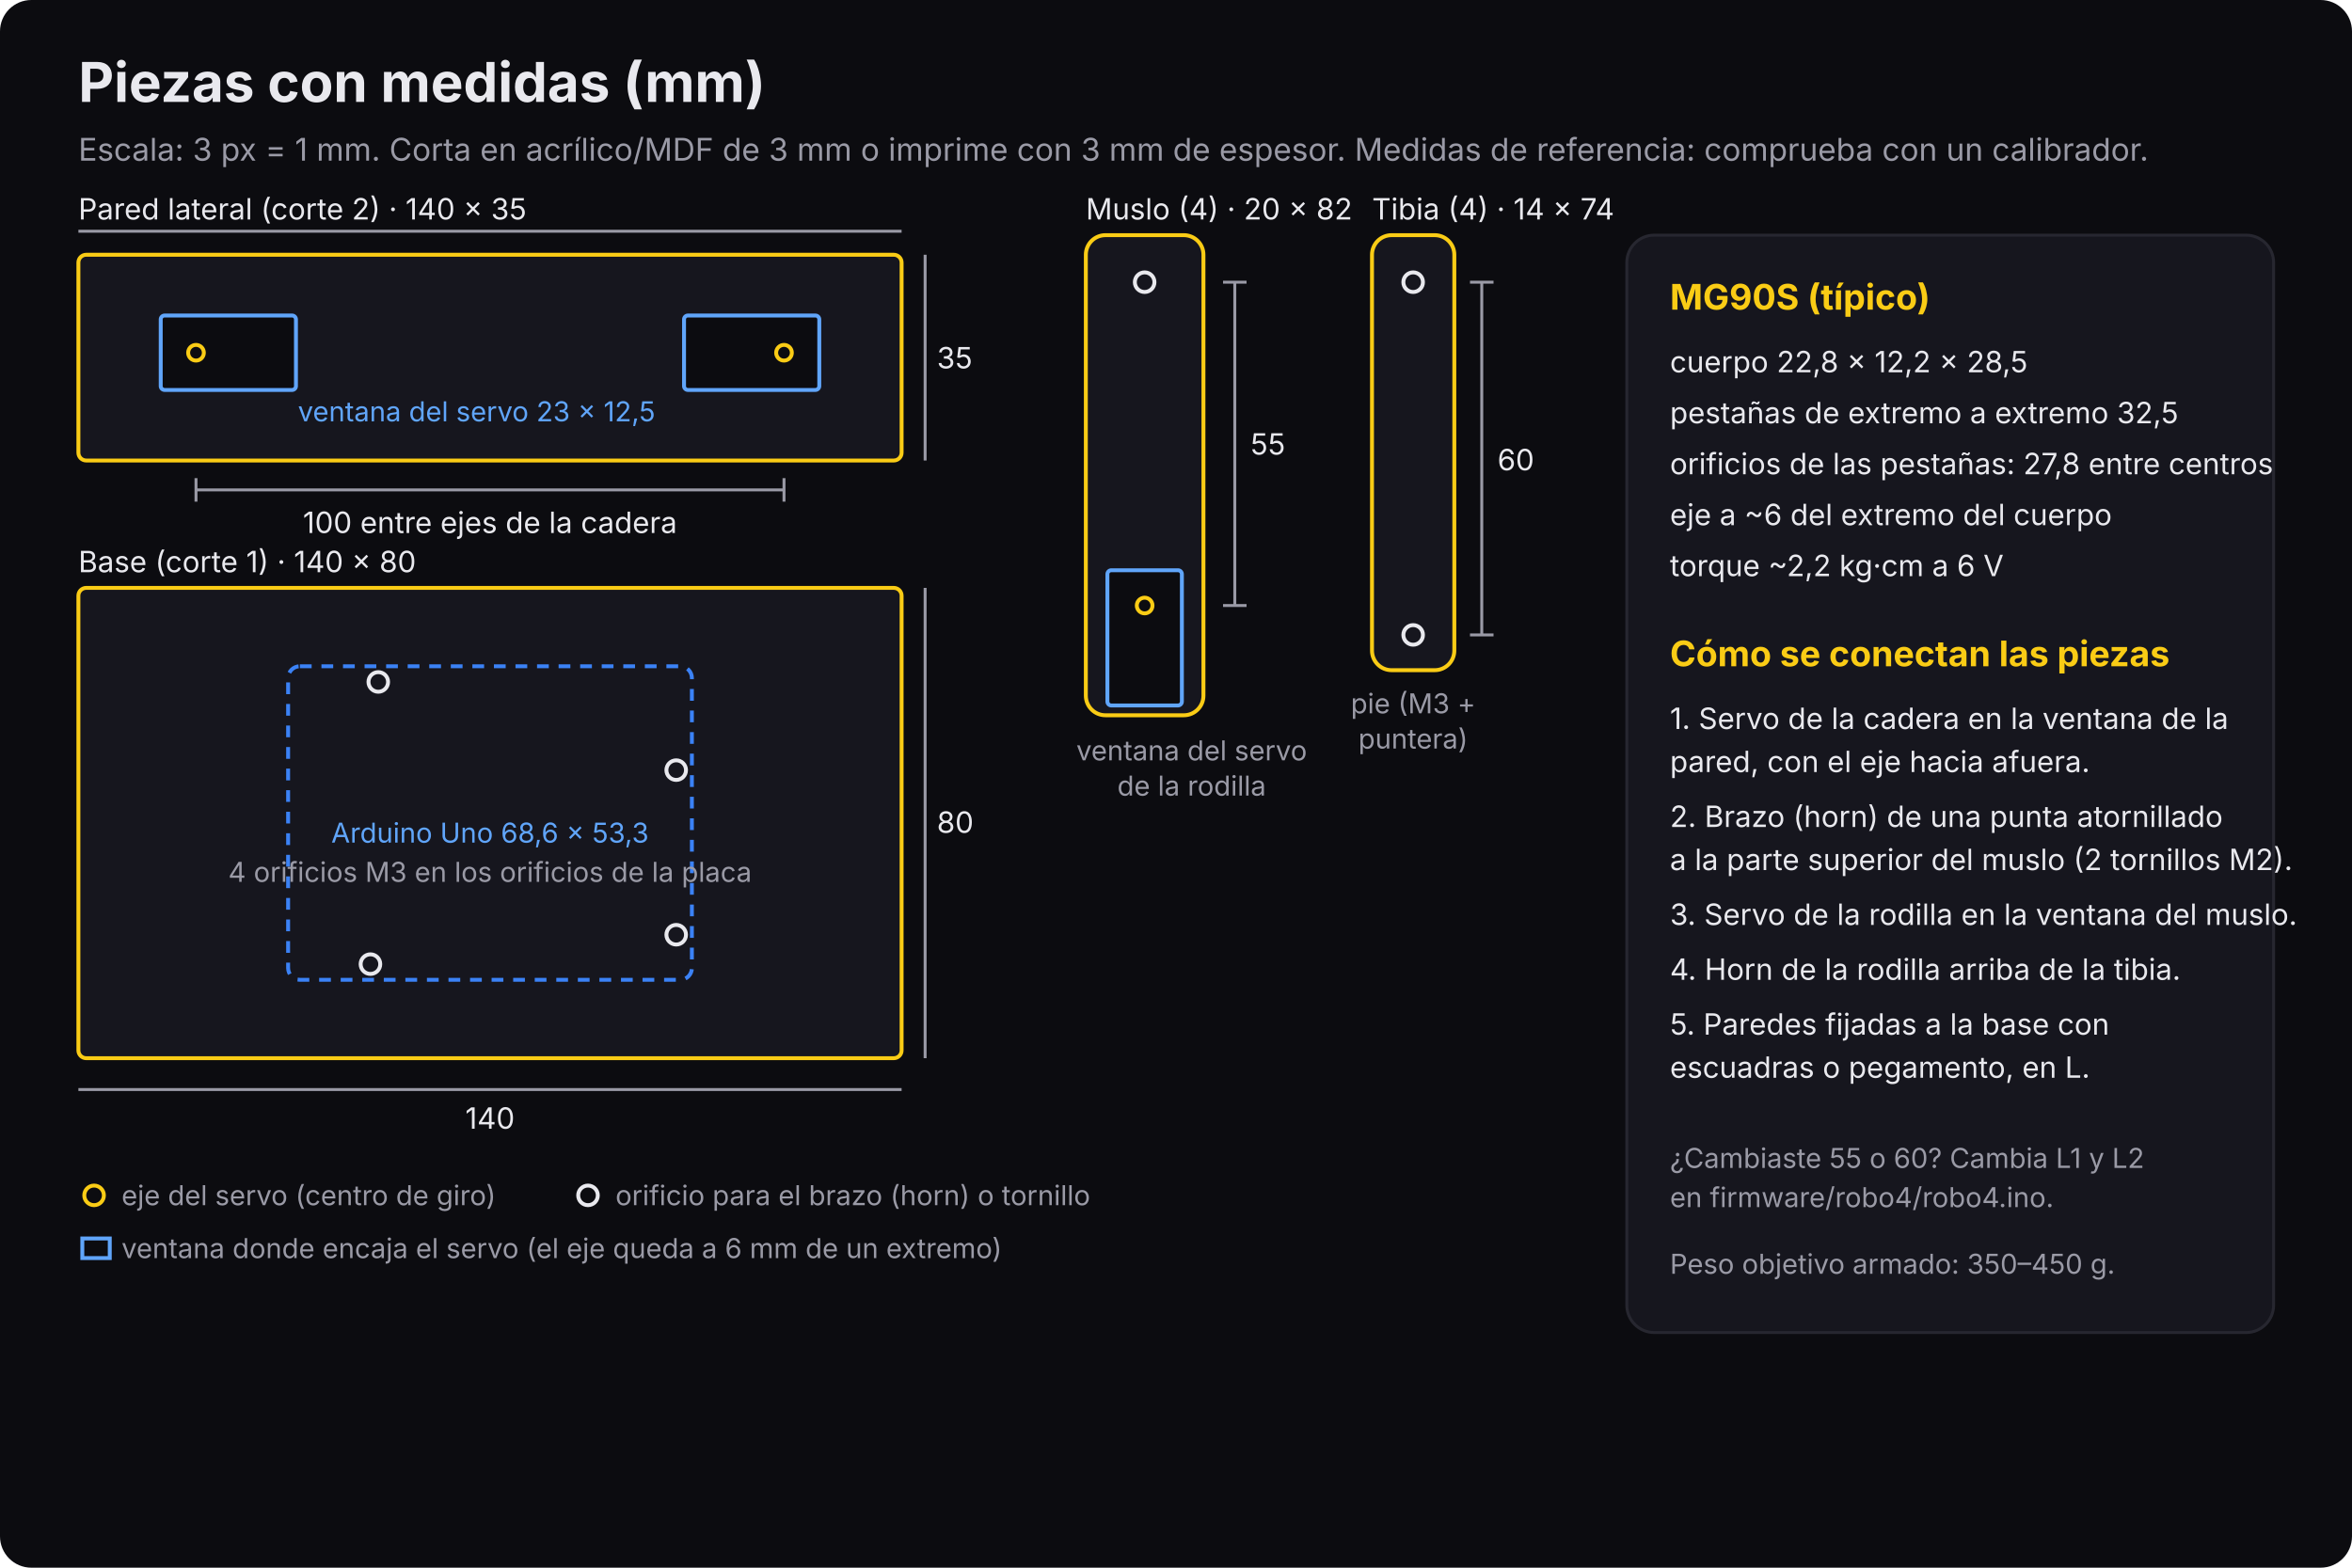
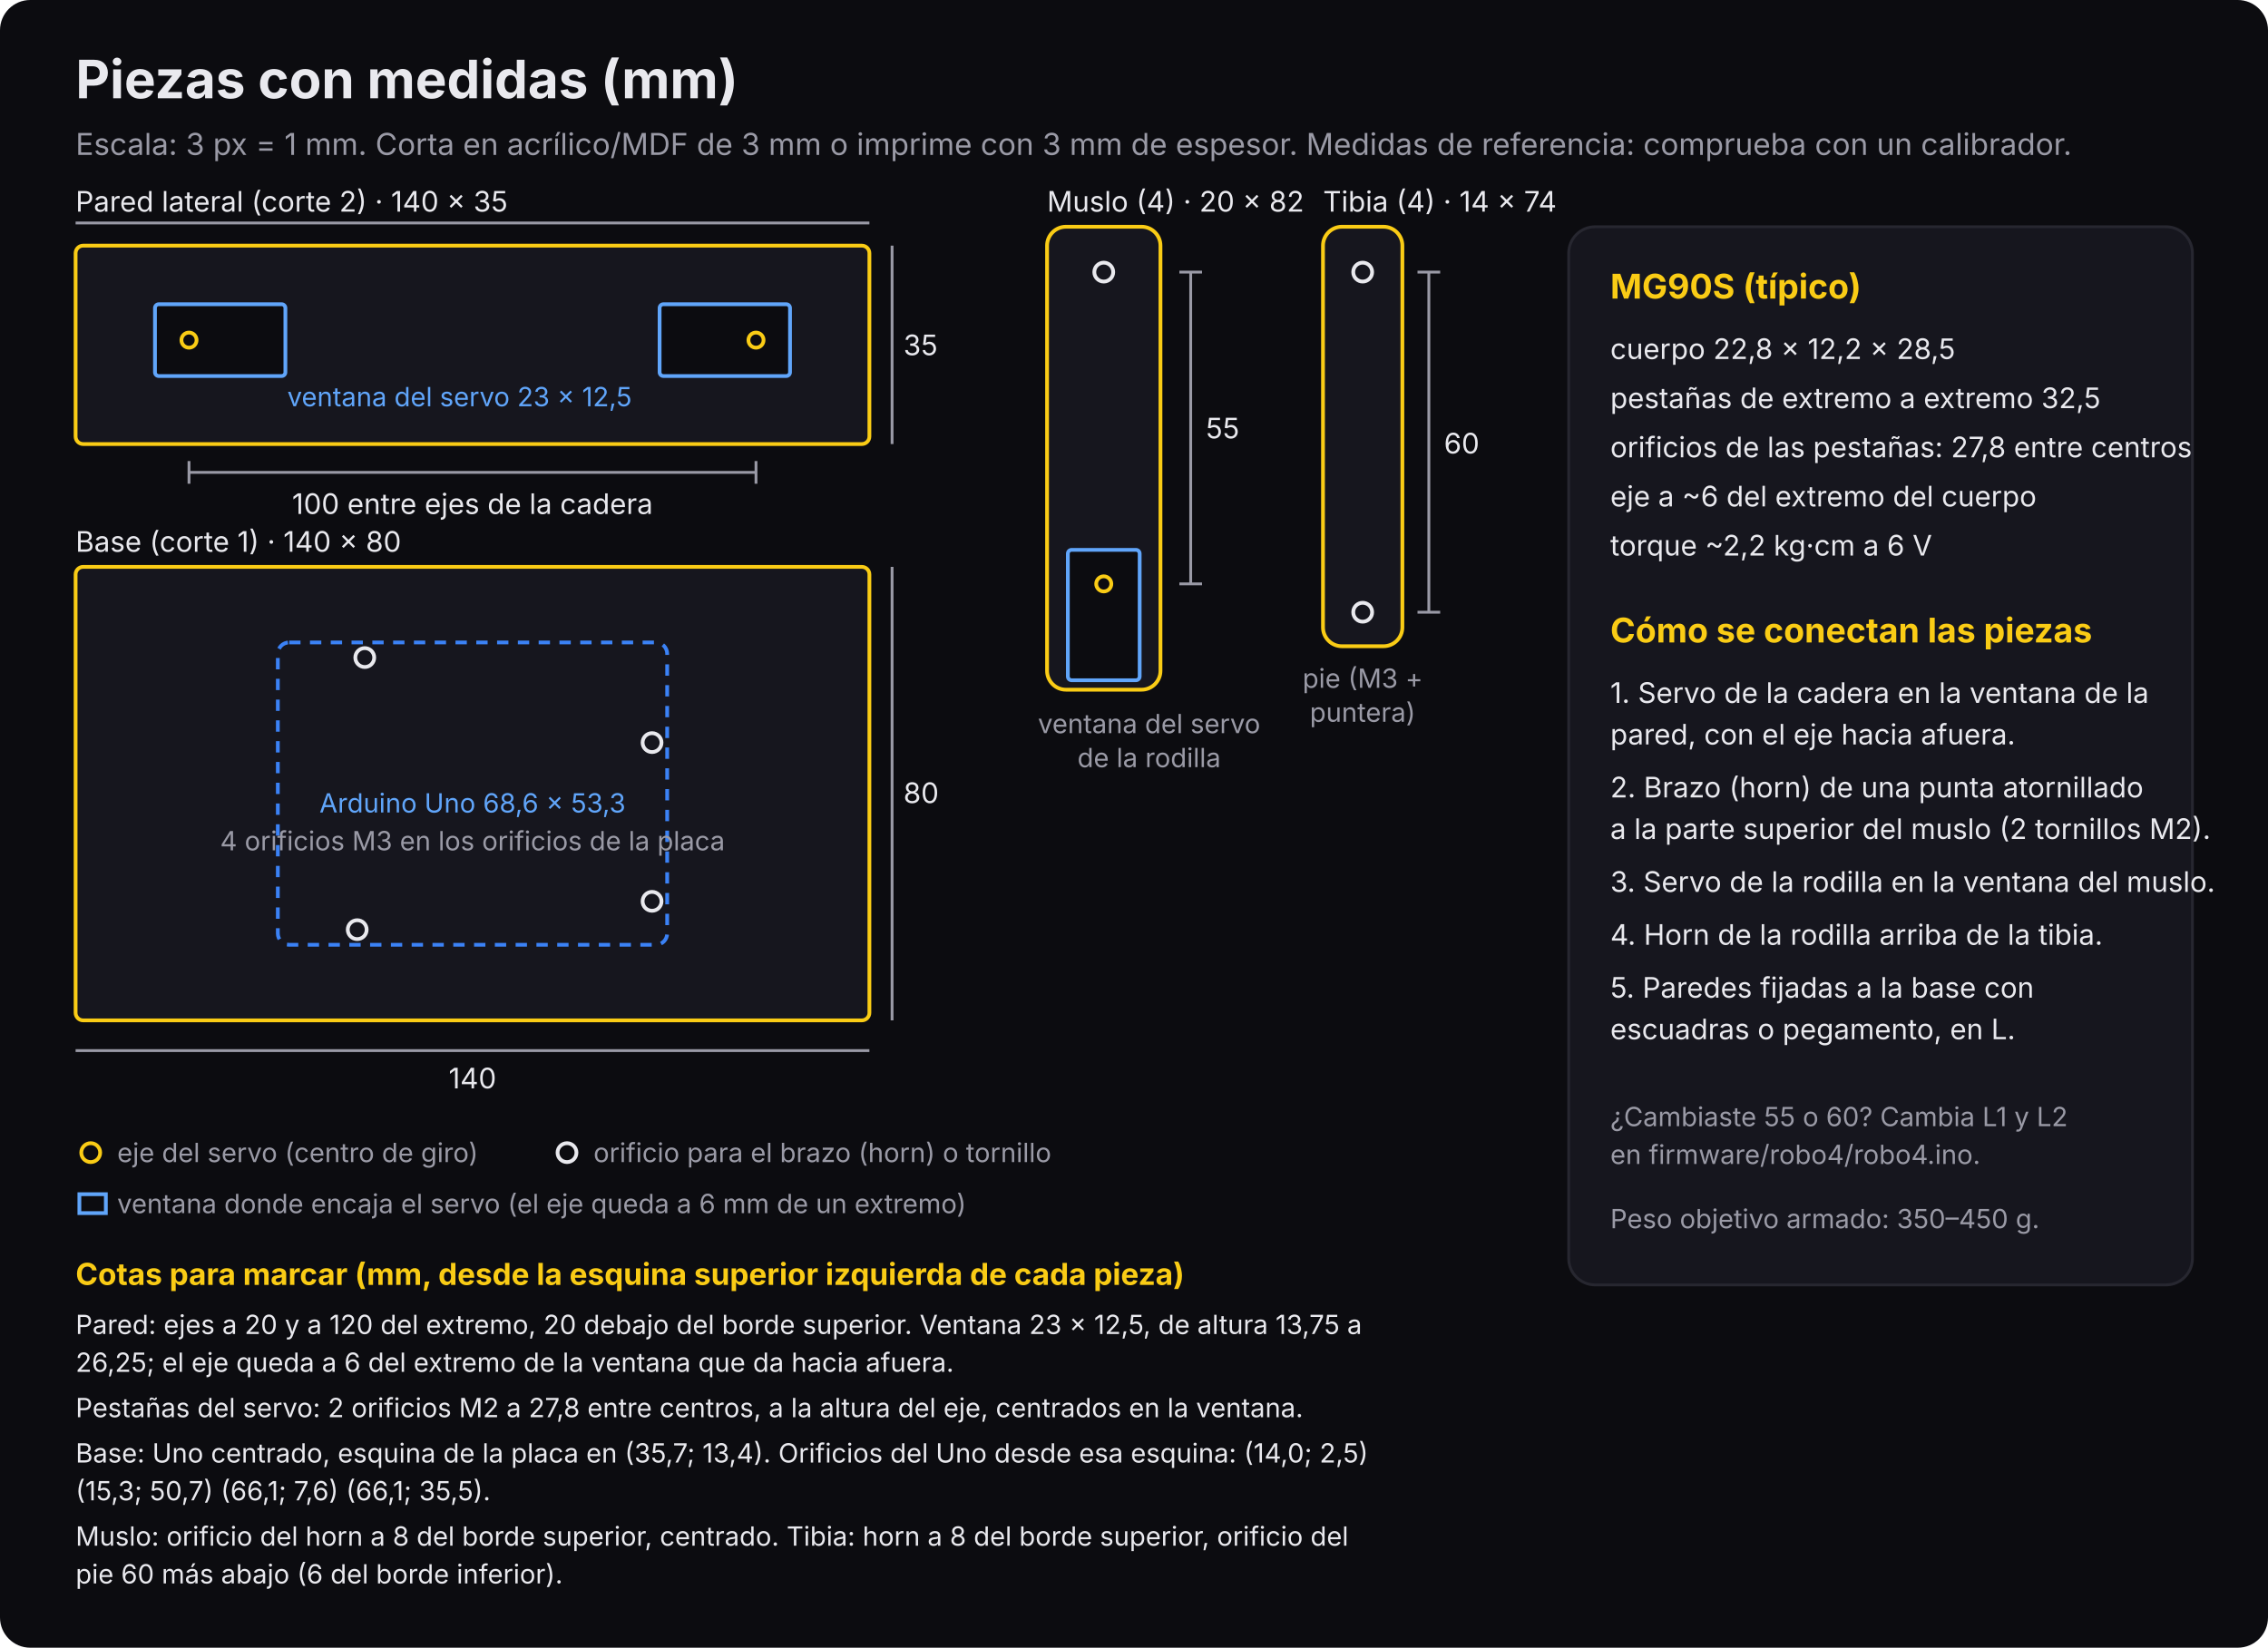
- <svg xmlns="http://www.w3.org/2000/svg" viewBox="0 0 1200 800" font-family="Inter, Arial, sans-serif">
-   <rect width="1200" height="800" rx="16" fill="#0c0c10" />
+ <svg xmlns="http://www.w3.org/2000/svg" viewBox="0 0 1200 872" font-family="Inter, Arial, sans-serif">
+   <rect width="1200" height="872" rx="16" fill="#0c0c10" />
  <text x="40" y="52" fill="#e9e9ee" font-size="28" font-weight="700" font-family="Sora, Inter, sans-serif">Piezas con medidas (mm)</text>
  <text x="40" y="82" fill="#9a9aa6" font-size="16">Escala: 3 px = 1 mm. Corta en acrílico/MDF de 3 mm o imprime con 3 mm de espesor. Medidas de referencia: comprueba con un calibrador.</text>
  <g stroke-width="2" fill="none">
    <rect x="40" y="130" width="420" height="105" rx="4" stroke="#FACC15" fill="#16161e" />
    <rect x="82" y="161" width="69" height="38" rx="2" stroke="#60a5fa" fill="#0c0c10" />
    <rect x="349" y="161" width="69" height="38" rx="2" stroke="#60a5fa" fill="#0c0c10" />
    <circle cx="100" cy="180" r="4" stroke="#FACC15" />
    <circle cx="400" cy="180" r="4" stroke="#FACC15" />
    <rect x="40" y="300" width="420" height="240" rx="4" stroke="#FACC15" fill="#16161e" />
    <rect x="147" y="340" width="206" height="160" rx="6" stroke="#3b82f6" stroke-dasharray="6 5" />
    <g stroke="#e9e9ee">
      <circle cx="189" cy="492" r="5" />
      <circle cx="193" cy="348" r="5" />
      <circle cx="345" cy="477" r="5" />
      <circle cx="345" cy="393" r="5" />
    </g>
    <rect x="554" y="120" width="60" height="245" rx="10" stroke="#FACC15" fill="#16161e" />
    <circle cx="584" cy="144" r="5" stroke="#e9e9ee" />
    <rect x="565" y="291" width="38" height="69" rx="2" stroke="#60a5fa" fill="#0c0c10" />
    <circle cx="584" cy="309" r="4" stroke="#FACC15" />
    <rect x="700" y="120" width="42" height="222" rx="10" stroke="#FACC15" fill="#16161e" />
    <circle cx="721" cy="144" r="5" stroke="#e9e9ee" />
    <circle cx="721" cy="324" r="5" stroke="#e9e9ee" />
  </g>
  <g stroke="#9a9aa6" stroke-width="1.5">
    <line x1="100" y1="250" x2="400" y2="250" />
    <line x1="100" y1="244" x2="100" y2="256" />
    <line x1="400" y1="244" x2="400" y2="256" />
    <line x1="40" y1="118" x2="460" y2="118" />
    <line x1="472" y1="130" x2="472" y2="235" />
    <line x1="40" y1="556" x2="460" y2="556" />
    <line x1="472" y1="300" x2="472" y2="540" />
    <line x1="630" y1="144" x2="630" y2="309" />
    <line x1="624" y1="144" x2="636" y2="144" />
    <line x1="624" y1="309" x2="636" y2="309" />
    <line x1="756" y1="144" x2="756" y2="324" />
    <line x1="750" y1="144" x2="762" y2="144" />
    <line x1="750" y1="324" x2="762" y2="324" />
  </g>
  <g fill="#e9e9ee" font-size="15">
    <text x="40" y="112">Pared lateral (corte 2) · 140 × 35</text>
    <text x="478" y="188">35</text>
    <text x="250" y="272" text-anchor="middle">100 entre ejes de la cadera</text>
    <text x="152" y="215" fill="#60a5fa" font-size="14">ventana del servo 23 × 12,5</text>
    <text x="40" y="292">Base (corte 1) · 140 × 80</text>
    <text x="478" y="425">80</text>
    <text x="250" y="576" text-anchor="middle">140</text>
    <text x="250" y="430" fill="#60a5fa" font-size="14" text-anchor="middle">Arduino Uno 68,6 × 53,3</text>
    <text x="250" y="450" fill="#9a9aa6" font-size="14" text-anchor="middle">4 orificios M3 en los orificios de la placa</text>
    <text x="554" y="112">Muslo (4) · 20 × 82</text>
    <text x="638" y="232">55</text>
    <text x="700" y="112" fill="#e9e9ee">Tibia (4) · 14 × 74</text>
    <text x="764" y="240">60</text>
    <text x="608" y="388" fill="#9a9aa6" font-size="14" text-anchor="middle">ventana del servo</text>
    <text x="608" y="406" fill="#9a9aa6" font-size="14" text-anchor="middle">de la rodilla</text>
    <text x="721" y="364" fill="#9a9aa6" font-size="14" text-anchor="middle">pie (M3 +</text>
    <text x="721" y="382" fill="#9a9aa6" font-size="14" text-anchor="middle">puntera)</text>
  </g>
  <g font-size="14" fill="#9a9aa6">
    <circle cx="48" cy="610" r="5" fill="none" stroke="#FACC15" stroke-width="2" />
    <text x="62" y="615">eje del servo (centro de giro)</text>
    <circle cx="300" cy="610" r="5" fill="none" stroke="#e9e9ee" stroke-width="2" />
    <text x="314" y="615">orificio para el brazo (horn) o tornillo</text>
    <rect x="42" y="632" width="14" height="10" fill="none" stroke="#60a5fa" stroke-width="2" />
    <text x="62" y="642">ventana donde encaja el servo (el eje queda a 6 mm de un extremo)</text>
  </g>
  <g transform="translate(830,120)">
    <rect width="330" height="560" rx="14" fill="#16161e" stroke="#272730" stroke-width="1.5" />
    <text x="22" y="38" fill="#FACC15" font-size="18" font-weight="700">MG90S (típico)</text>
    <g fill="#e9e9ee" font-size="15">
      <text x="22" y="70">cuerpo 22,8 × 12,2 × 28,5</text>
      <text x="22" y="96">pestañas de extremo a extremo 32,5</text>
      <text x="22" y="122">orificios de las pestañas: 27,8 entre centros</text>
      <text x="22" y="148">eje a ~6 del extremo del cuerpo</text>
      <text x="22" y="174">torque ~2,2 kg·cm a 6 V</text>
    </g>
    <text x="22" y="220" fill="#FACC15" font-size="18" font-weight="700">Cómo se conectan las piezas</text>
    <g fill="#e9e9ee" font-size="15">
      <text x="22" y="252">1. Servo de la cadera en la ventana de la</text>
      <text x="22" y="274">   pared, con el eje hacia afuera.</text>
      <text x="22" y="302">2. Brazo (horn) de una punta atornillado</text>
      <text x="22" y="324">   a la parte superior del muslo (2 tornillos M2).</text>
      <text x="22" y="352">3. Servo de la rodilla en la ventana del muslo.</text>
      <text x="22" y="380">4. Horn de la rodilla arriba de la tibia.</text>
      <text x="22" y="408">5. Paredes fijadas a la base con</text>
      <text x="22" y="430">   escuadras o pegamento, en L.</text>
    </g>
    <text x="22" y="476" fill="#9a9aa6" font-size="14">¿Cambiaste 55 o 60? Cambia L1 y L2</text>
    <text x="22" y="496" fill="#9a9aa6" font-size="14">en firmware/robo4/robo4.ino.</text>
    <text x="22" y="530" fill="#9a9aa6" font-size="14">Peso objetivo armado: 350–450 g.</text>
  </g>
+   <g id="cotas" font-size="14" fill="#e9e9ee">
+     <text x="40" y="680" fill="#FACC15" font-size="16" font-weight="700">Cotas para marcar (mm, desde la esquina superior izquierda de cada pieza)</text>
+     <text x="40" y="706">Pared: ejes a 20 y a 120 del extremo, 20 debajo del borde superior. Ventana 23 × 12,5, de altura 13,75 a</text>
+     <text x="40" y="726">26,25; el eje queda a 6 del extremo de la ventana que da hacia afuera.</text>
+     <text x="40" y="750">Pestañas del servo: 2 orificios M2 a 27,8 entre centros, a la altura del eje, centrados en la ventana.</text>
+     <text x="40" y="774">Base: Uno centrado, esquina de la placa en (35,7; 13,4). Orificios del Uno desde esa esquina: (14,0; 2,5)</text>
+     <text x="40" y="794">(15,3; 50,7) (66,1; 7,6) (66,1; 35,5).</text>
+     <text x="40" y="818">Muslo: orificio del horn a 8 del borde superior, centrado. Tibia: horn a 8 del borde superior, orificio del</text>
+     <text x="40" y="838">pie 60 más abajo (6 del borde inferior).</text>
+   </g>
</svg>
